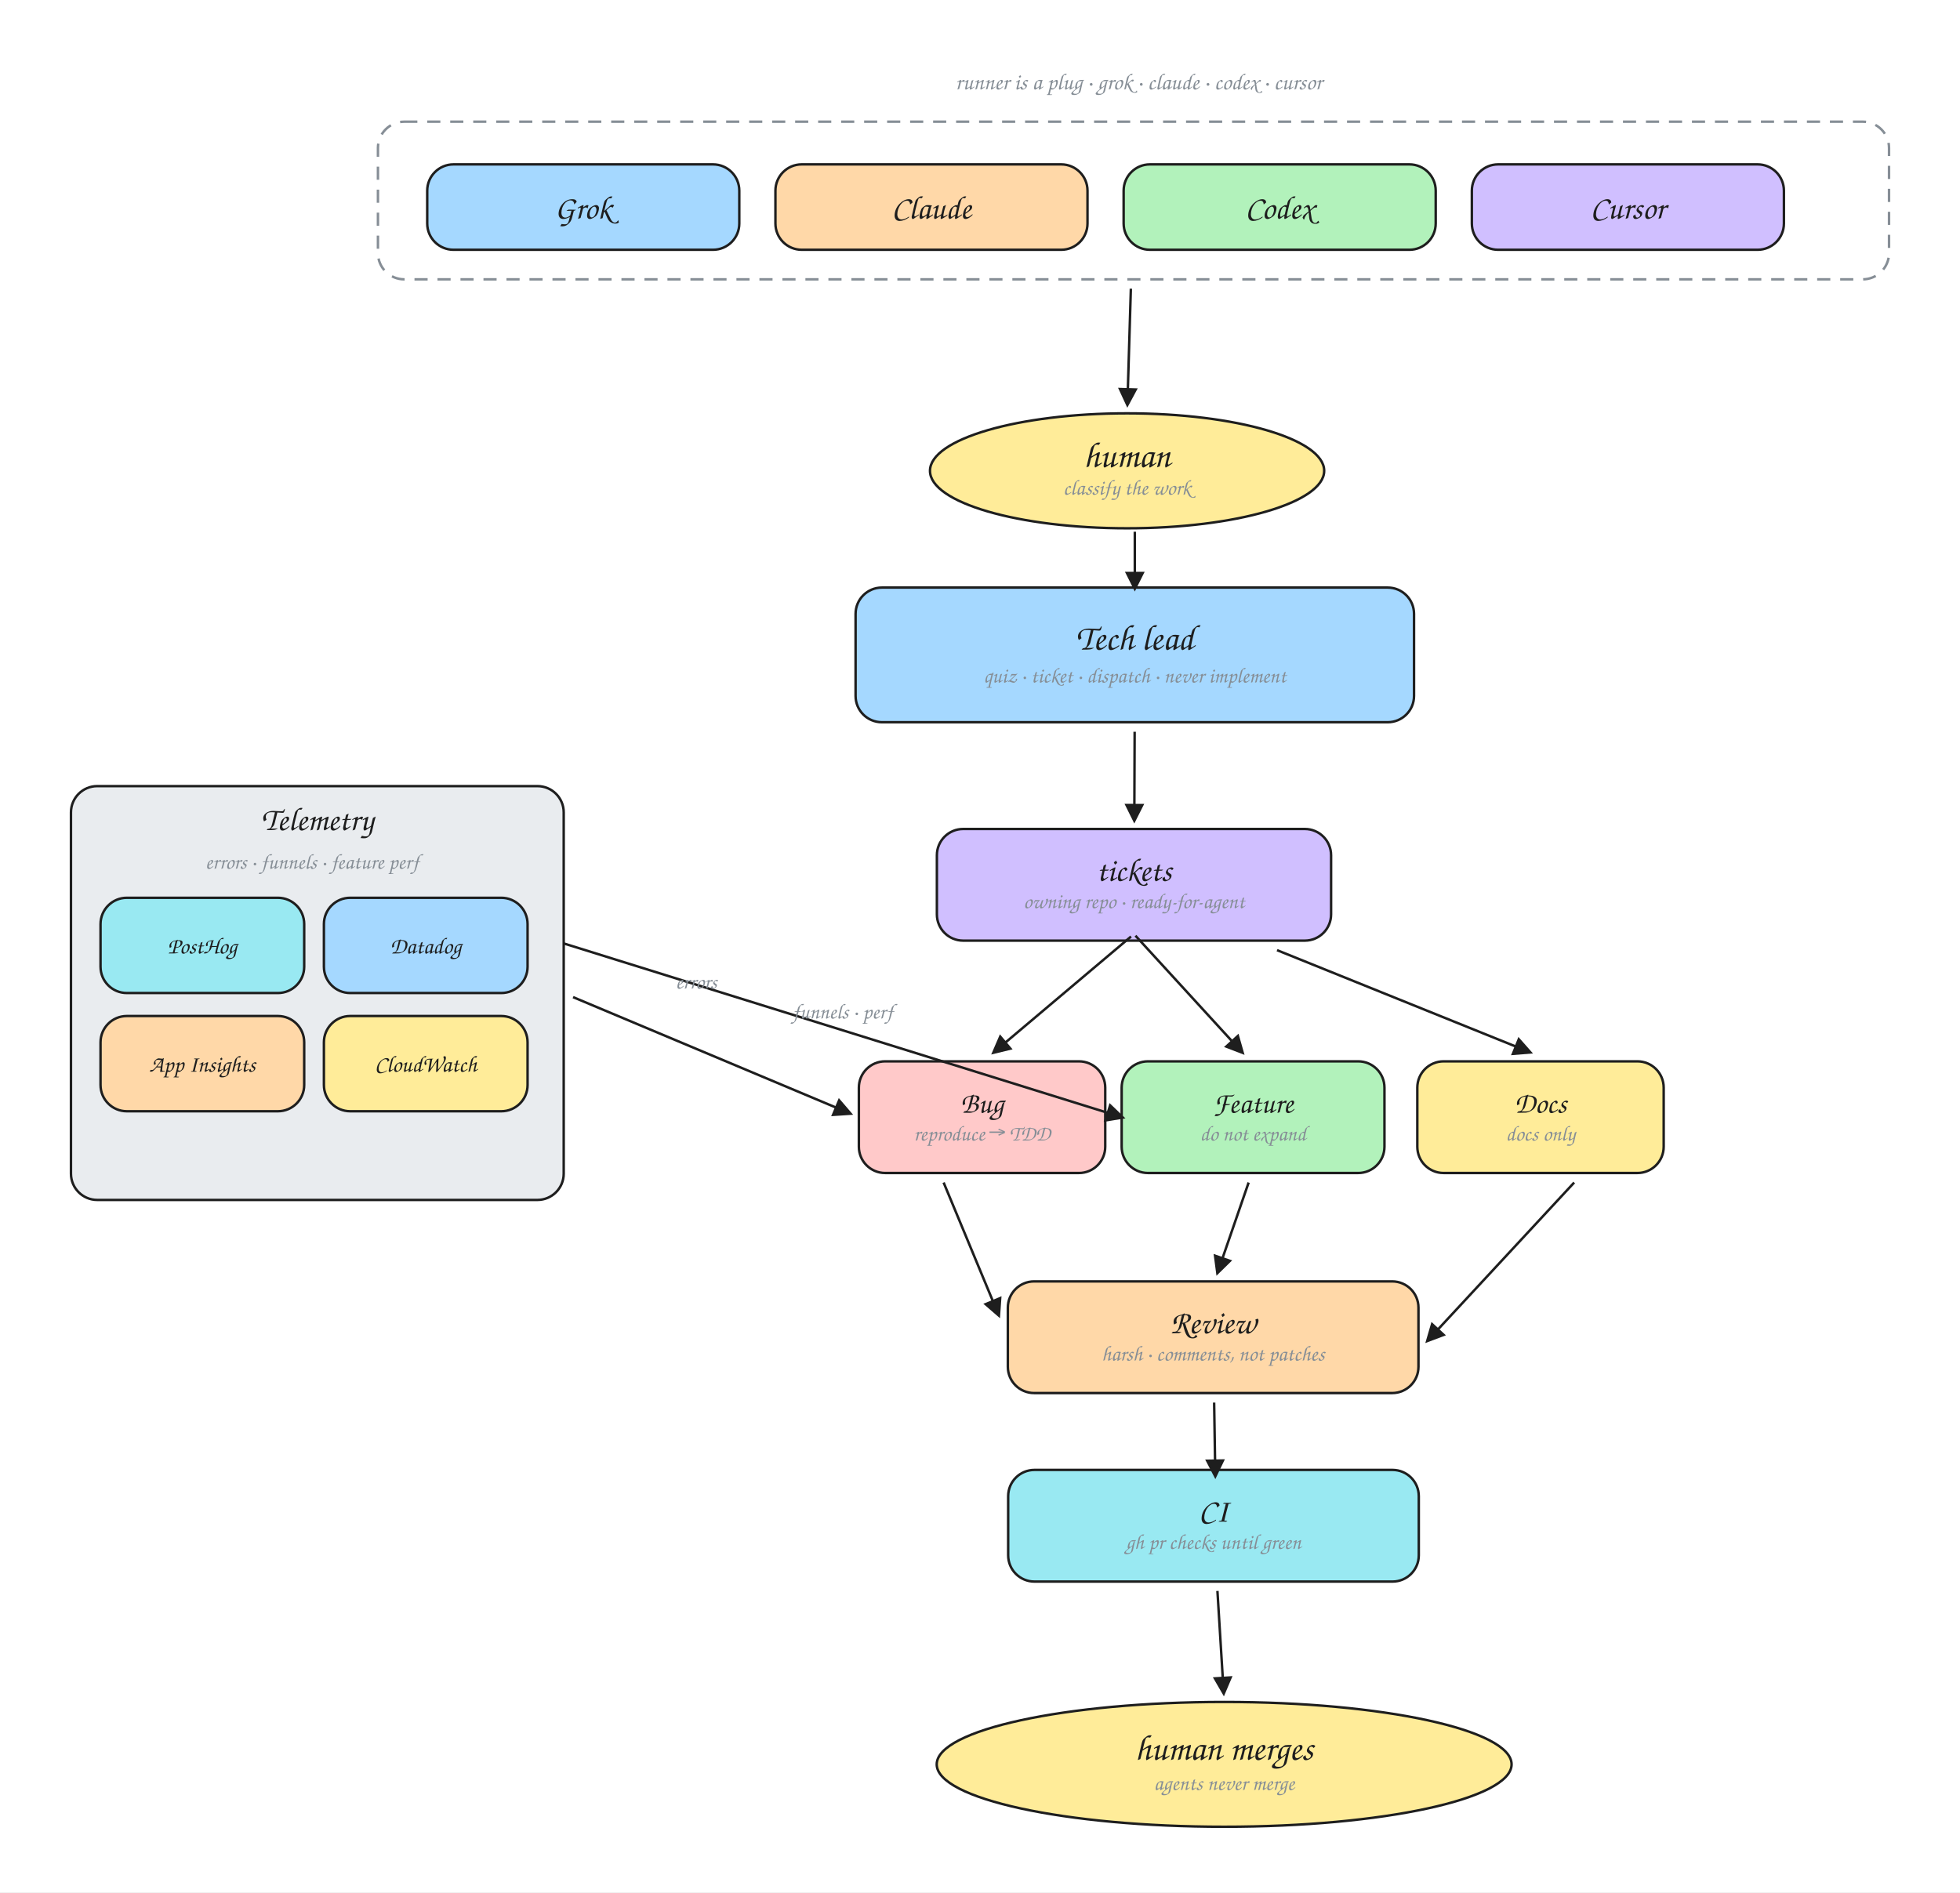
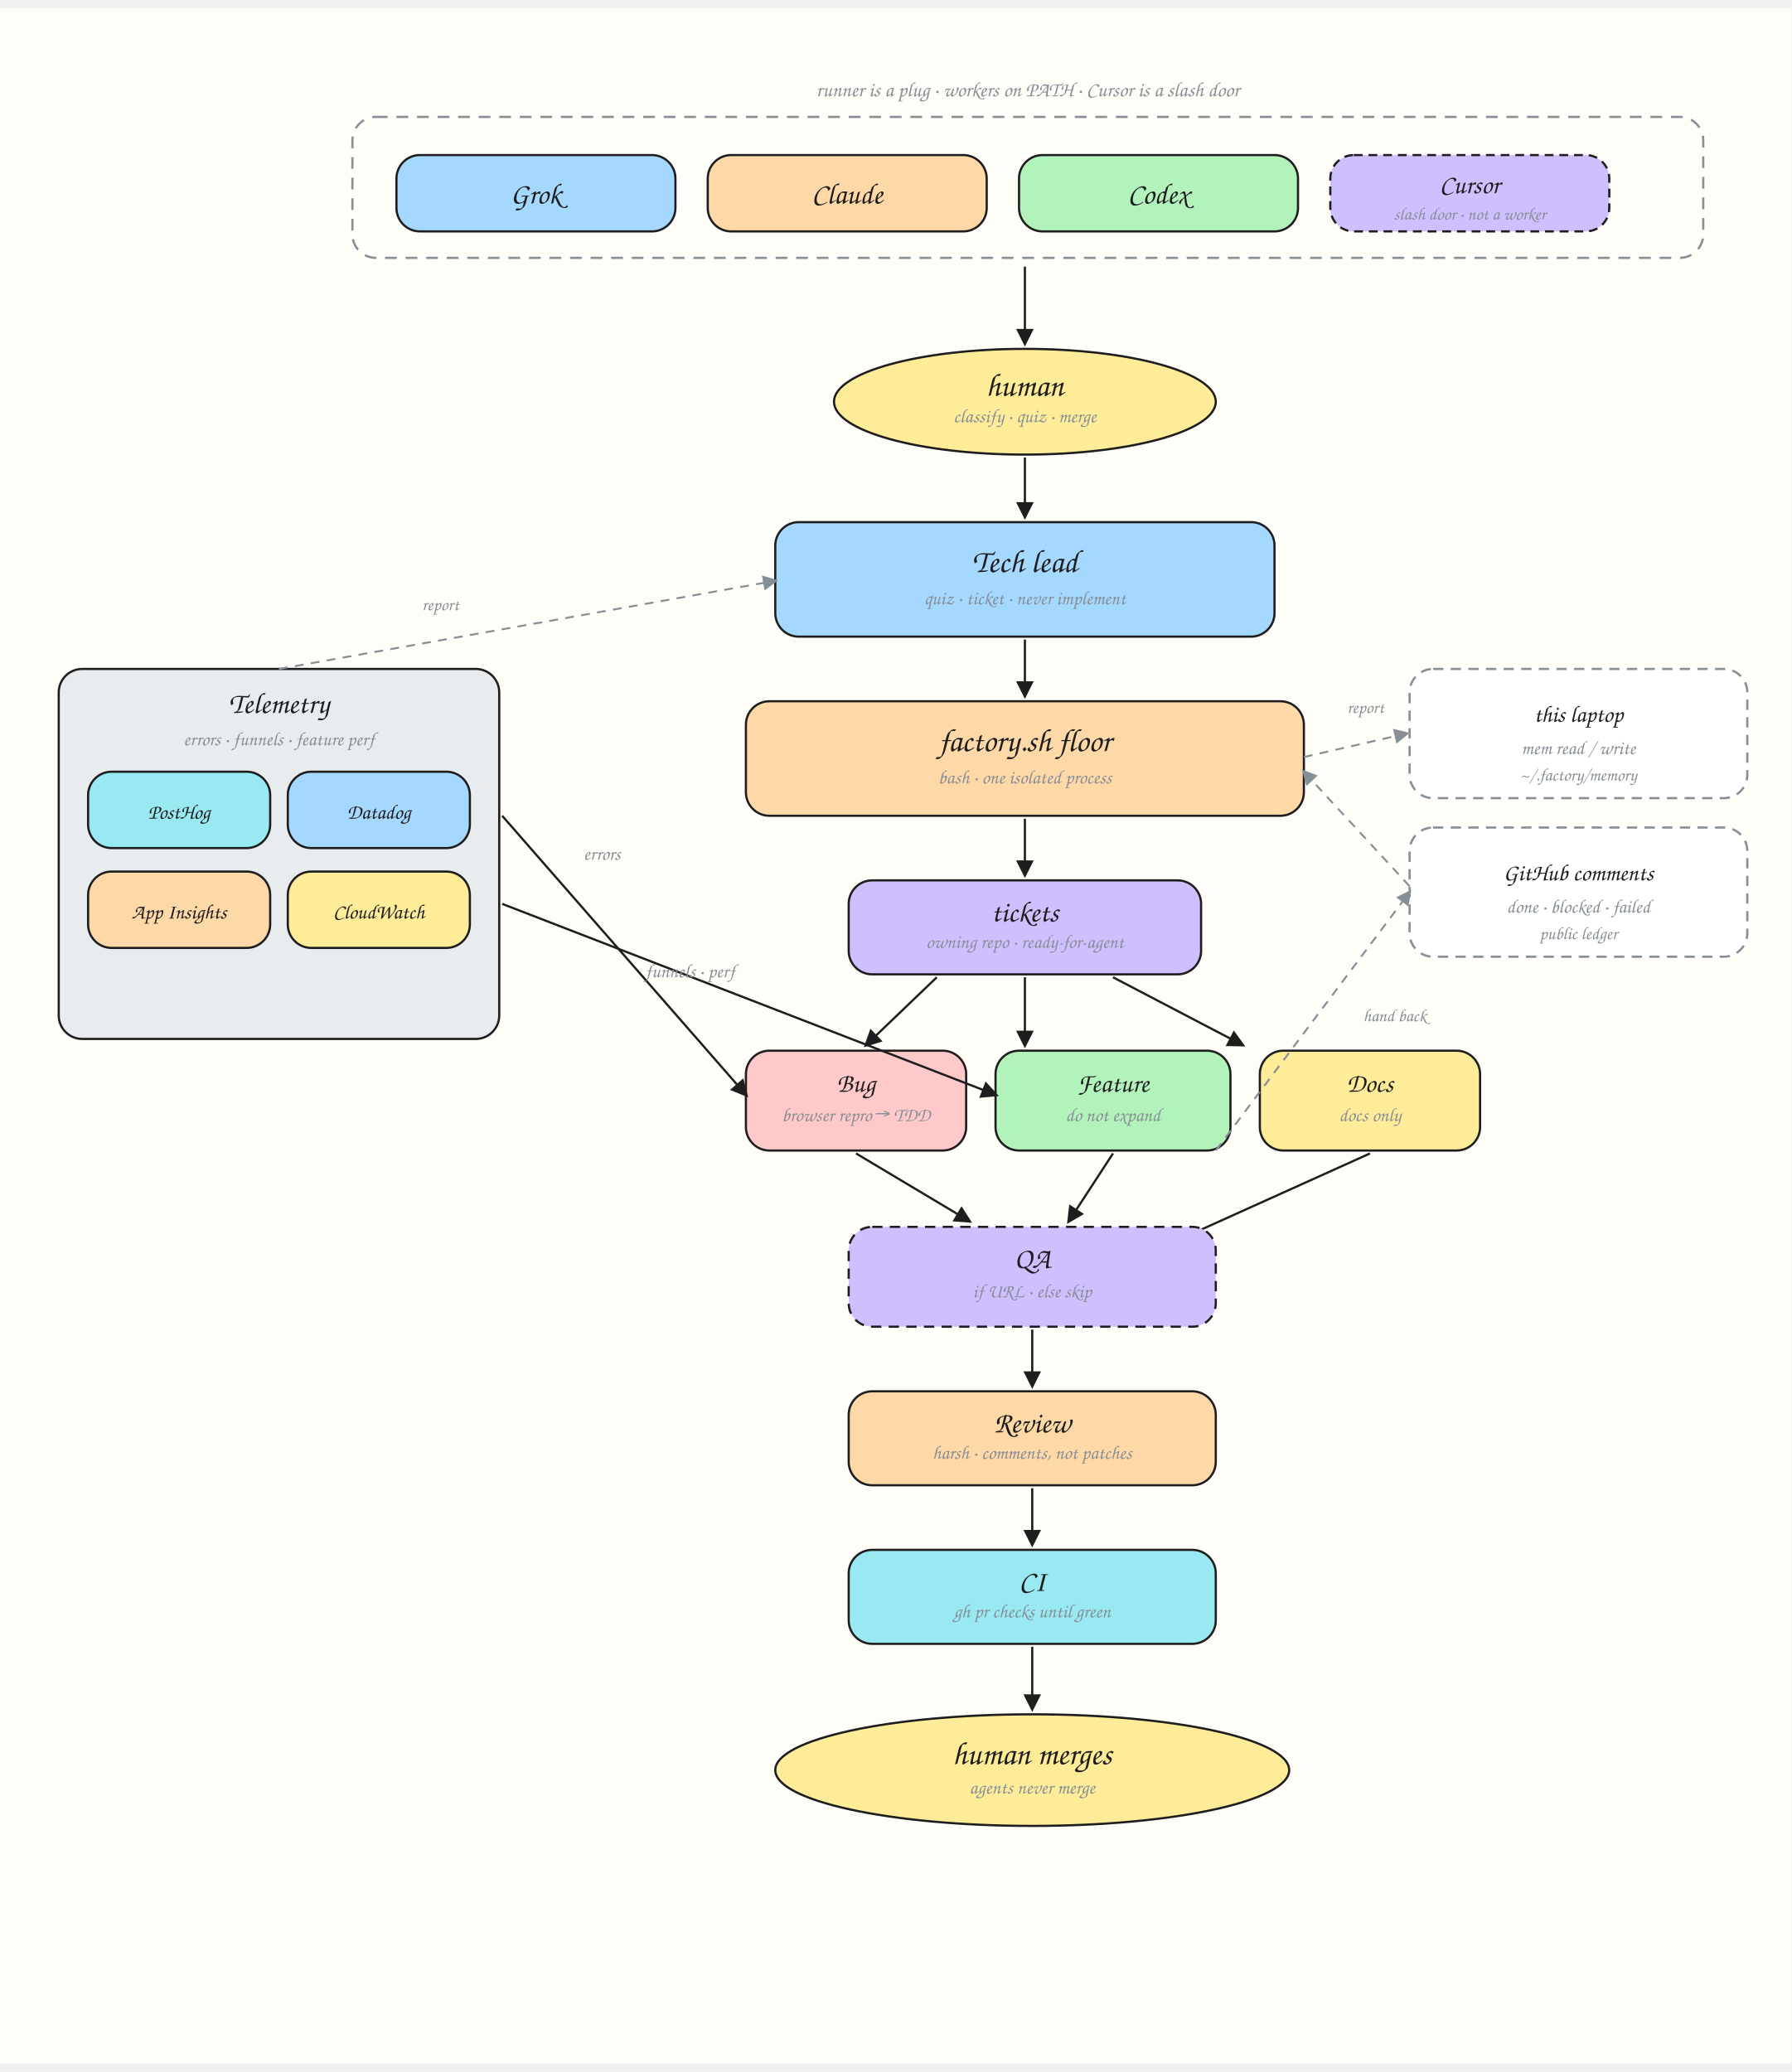
- <svg xmlns="http://www.w3.org/2000/svg" width="1193" height="1152" viewBox="-150.1 -50.3 1193.3 1152.3" role="img">
-   <rect x="-150.1" y="-50.3" width="1193.3" height="1152.3" fill="#ffffff" />
+ <svg xmlns="http://www.w3.org/2000/svg" width="1193" height="1380" viewBox="-160 -50 1220 1400" role="img">
+   <rect x="-160" y="-50" width="1220" height="1400" fill="#fffdf8" />
  <defs>
    <marker id="m" viewBox="0 0 10 10" refX="8" refY="5" markerWidth="8" markerHeight="8" orient="auto-start-reverse">
      <path d="M0 0 L10 5 L0 10 z" fill="#1e1e1e" />
    </marker>
+     <marker id="md" viewBox="0 0 10 10" refX="8" refY="5" markerWidth="8" markerHeight="8" orient="auto-start-reverse">
+       <path d="M0 0 L10 5 L0 10 z" fill="#868e96" />
+     </marker>
  </defs>
-   <style>text{font-family:Virgil,Segoe Print,Comic Sans MS,cursive,ui-sans-serif,system-ui,sans-serif;fill:#1e1e1e} .muted{fill:#868e96}</style>
-   <rect x="80.0" y="23.8" width="920.0" height="96.0" rx="16" fill="none" stroke="#868e96" stroke-width="1.5" stroke-dasharray="8 6" />
-   <rect x="110.0" y="49.8" width="190.0" height="52.0" rx="16" fill="#a5d8ff" stroke="#1e1e1e" stroke-width="1.5" />
-   <rect x="322.0" y="49.8" width="190.0" height="52.0" rx="16" fill="#ffd8a8" stroke="#1e1e1e" stroke-width="1.5" />
-   <rect x="534.0" y="49.8" width="190.0" height="52.0" rx="16" fill="#b2f2bb" stroke="#1e1e1e" stroke-width="1.5" />
-   <rect x="746.0" y="49.8" width="190.0" height="52.0" rx="16" fill="#d0bfff" stroke="#1e1e1e" stroke-width="1.5" />
-   <ellipse cx="536.1" cy="236.4" rx="120.0" ry="35.0" fill="#ffec99" stroke="#1e1e1e" stroke-width="1.5" />
-   <rect x="370.8" y="307.5" width="340.0" height="82.0" rx="16" fill="#a5d8ff" stroke="#1e1e1e" stroke-width="1.5" />
-   <rect x="-106.9" y="428.4" width="300.0" height="252.0" rx="16" fill="#e9ecef" stroke="#1e1e1e" stroke-width="1.5" />
-   <rect x="-88.9" y="496.4" width="124.0" height="58.0" rx="16" fill="#99e9f2" stroke="#1e1e1e" stroke-width="1.5" />
-   <rect x="47.1" y="496.4" width="124.0" height="58.0" rx="16" fill="#a5d8ff" stroke="#1e1e1e" stroke-width="1.5" />
-   <rect x="-88.9" y="568.4" width="124.0" height="58.0" rx="16" fill="#ffd8a8" stroke="#1e1e1e" stroke-width="1.5" />
-   <rect x="47.1" y="568.4" width="124.0" height="58.0" rx="16" fill="#ffec99" stroke="#1e1e1e" stroke-width="1.5" />
-   <rect x="420.3" y="454.5" width="240.0" height="68.0" rx="16" fill="#d0bfff" stroke="#1e1e1e" stroke-width="1.5" />
-   <rect x="372.8" y="596.0" width="150.0" height="68.0" rx="16" fill="#ffc9c9" stroke="#1e1e1e" stroke-width="1.5" />
-   <rect x="532.8" y="596.0" width="160.0" height="68.0" rx="16" fill="#b2f2bb" stroke="#1e1e1e" stroke-width="1.5" />
-   <rect x="712.8" y="596.0" width="150.0" height="68.0" rx="16" fill="#ffec99" stroke="#1e1e1e" stroke-width="1.5" />
-   <rect x="463.5" y="730.0" width="250.0" height="68.0" rx="16" fill="#ffd8a8" stroke="#1e1e1e" stroke-width="1.5" />
-   <rect x="463.7" y="844.8" width="250.0" height="68.0" rx="16" fill="#99e9f2" stroke="#1e1e1e" stroke-width="1.5" />
-   <ellipse cx="595.2" cy="1024.1" rx="175.0" ry="38.0" fill="#ffec99" stroke="#1e1e1e" stroke-width="1.5" />
-   <path d="M538.4 125.5 L536.3 195.6" fill="none" stroke="#1e1e1e" stroke-width="1.5" marker-end="url(#m)" />
-   <path d="M540.8 273.5 L540.8 307.5" fill="none" stroke="#1e1e1e" stroke-width="1.5" marker-end="url(#m)" />
-   <path d="M540.7 395.3 L540.5 448.8" fill="none" stroke="#1e1e1e" stroke-width="1.5" marker-end="url(#m)" />
-   <path d="M538.5 520.0 L455.2 590.3" fill="none" stroke="#1e1e1e" stroke-width="1.5" marker-end="url(#m)" />
-   <path d="M541.2 519.5 L606.0 590.3" fill="none" stroke="#1e1e1e" stroke-width="1.5" marker-end="url(#m)" />
-   <path d="M627.4 528.3 L781.0 590.3" fill="none" stroke="#1e1e1e" stroke-width="1.5" marker-end="url(#m)" />
-   <path d="M198.8 556.9 L367.1 627.6" fill="none" stroke="#1e1e1e" stroke-width="1.5" marker-end="url(#m)" />
-   <path d="M424.4 669.8 L457.8 750.2" fill="none" stroke="#1e1e1e" stroke-width="1.5" marker-end="url(#m)" />
-   <path d="M610.1 669.8 L591.3 724.3" fill="none" stroke="#1e1e1e" stroke-width="1.5" marker-end="url(#m)" />
-   <path d="M808.3 669.8 L719.3 765.8" fill="none" stroke="#1e1e1e" stroke-width="1.5" marker-end="url(#m)" />
-   <path d="M589.1 803.8 L589.8 848.0" fill="none" stroke="#1e1e1e" stroke-width="1.5" marker-end="url(#m)" />
-   <path d="M591.1 918.5 L594.9 980.3" fill="none" stroke="#1e1e1e" stroke-width="1.5" marker-end="url(#m)" />
-   <path d="M193.1 524.2 L532.8 630.0" fill="none" stroke="#1e1e1e" stroke-width="1.5" marker-end="url(#m)" />
-   <text class="muted" x="543.2" y="4.1" text-anchor="middle" font-size="14">runner is a plug  ·  grok · claude · codex · cursor</text>
-   <text x="205.0" y="82.8" text-anchor="middle" font-size="20" font-weight="600">Grok</text>
-   <text x="417.0" y="82.8" text-anchor="middle" font-size="20" font-weight="600">Claude</text>
-   <text x="629.0" y="82.8" text-anchor="middle" font-size="20" font-weight="600">Codex</text>
-   <text x="841.0" y="82.8" text-anchor="middle" font-size="20" font-weight="600">Cursor</text>
-   <text x="536.1" y="234.1" text-anchor="middle" font-size="22" font-weight="600">human</text>
-   <text class="muted" x="536.1" y="250.9" text-anchor="middle" font-size="13" font-weight="400">classify the work</text>
-   <text x="540.8" y="345.3" text-anchor="middle" font-size="22" font-weight="600">Tech lead</text>
-   <text class="muted" x="540.8" y="365.3" text-anchor="middle" font-size="13" font-weight="400">quiz · ticket · dispatch · never implement</text>
-   <text x="43.1" y="455.2" text-anchor="middle" font-size="20">Telemetry</text>
-   <text class="muted" x="39.9" y="478.7" text-anchor="middle" font-size="13">errors · funnels · feature perf</text>
-   <text x="-26.9" y="530.3" text-anchor="middle" font-size="14" font-weight="600">PostHog</text>
-   <text x="109.1" y="530.3" text-anchor="middle" font-size="14" font-weight="600">Datadog</text>
-   <text x="-26.9" y="602.3" text-anchor="middle" font-size="14" font-weight="600">App Insights</text>
-   <text x="109.1" y="602.3" text-anchor="middle" font-size="14" font-weight="600">CloudWatch</text>
-   <text x="540.3" y="486.1" text-anchor="middle" font-size="20" font-weight="600">tickets</text>
-   <text class="muted" x="540.3" y="502.7" text-anchor="middle" font-size="13" font-weight="400">owning repo  ·  ready-for-agent</text>
-   <text x="447.8" y="627.3" text-anchor="middle" font-size="18" font-weight="600">Bug</text>
-   <text class="muted" x="447.8" y="644.2" text-anchor="middle" font-size="13" font-weight="400">reproduce → TDD</text>
-   <text x="612.8" y="627.3" text-anchor="middle" font-size="18" font-weight="600">Feature</text>
-   <text class="muted" x="612.8" y="644.2" text-anchor="middle" font-size="13" font-weight="400">do not expand</text>
-   <text x="787.8" y="627.3" text-anchor="middle" font-size="18" font-weight="600">Docs</text>
-   <text class="muted" x="787.8" y="644.2" text-anchor="middle" font-size="13" font-weight="400">docs only</text>
-   <text x="588.5" y="761.6" text-anchor="middle" font-size="20" font-weight="600">Review</text>
-   <text class="muted" x="588.5" y="778.2" text-anchor="middle" font-size="13" font-weight="400">harsh  ·  comments, not patches</text>
-   <text x="588.7" y="876.3" text-anchor="middle" font-size="20" font-weight="600">CI</text>
-   <text class="muted" x="588.7" y="892.9" text-anchor="middle" font-size="13" font-weight="400">gh pr checks until green</text>
-   <text x="595.2" y="1021.3" text-anchor="middle" font-size="22" font-weight="600">human merges</text>
-   <text class="muted" x="595.2" y="1039.7" text-anchor="middle" font-size="13" font-weight="400">agents never merge</text>
-   <text class="muted" x="273.8" y="551.7" text-anchor="middle" font-size="13">errors</text>
-   <text class="muted" x="363.0" y="569.9" text-anchor="middle" font-size="13">funnels · perf</text>
+   <style>
+   text{font-family:Virgil,Segoe Print,Comic Sans MS,cursive,ui-sans-serif,system-ui,sans-serif;fill:#1e1e1e}
+   .muted{fill:#868e96}
+ </style>
+   <rect x="80" y="24" width="920" height="96" rx="16" fill="none" stroke="#868e96" stroke-width="1.5" stroke-dasharray="8 6" />
+   <text class="muted" x="540" y="10" text-anchor="middle" font-size="14">runner is a plug  ·  workers on PATH  ·  Cursor is a slash door</text>
+   <rect x="110" y="50" width="190" height="52" rx="16" fill="#a5d8ff" stroke="#1e1e1e" stroke-width="1.5" />
+   <text x="205" y="83" text-anchor="middle" font-size="20" font-weight="600">Grok</text>
+   <rect x="322" y="50" width="190" height="52" rx="16" fill="#ffd8a8" stroke="#1e1e1e" stroke-width="1.5" />
+   <text x="417" y="83" text-anchor="middle" font-size="20" font-weight="600">Claude</text>
+   <rect x="534" y="50" width="190" height="52" rx="16" fill="#b2f2bb" stroke="#1e1e1e" stroke-width="1.5" />
+   <text x="629" y="83" text-anchor="middle" font-size="20" font-weight="600">Codex</text>
+   <rect x="746" y="50" width="190" height="52" rx="16" fill="#d0bfff" stroke="#1e1e1e" stroke-width="1.5" stroke-dasharray="6 4" />
+   <text x="841" y="76" text-anchor="middle" font-size="18" font-weight="600">Cursor</text>
+   <text class="muted" x="841" y="94" text-anchor="middle" font-size="12">slash door · not a worker</text>
+   <path d="M538 126 L538 178" fill="none" stroke="#1e1e1e" stroke-width="1.5" marker-end="url(#m)" />
+   <ellipse cx="538" cy="218" rx="130" ry="36" fill="#ffec99" stroke="#1e1e1e" stroke-width="1.5" />
+   <text x="538" y="214" text-anchor="middle" font-size="22" font-weight="600">human</text>
+   <text class="muted" x="538" y="232" text-anchor="middle" font-size="13">classify · quiz · merge</text>
+   <path d="M538 256 L538 296" fill="none" stroke="#1e1e1e" stroke-width="1.5" marker-end="url(#m)" />
+   <rect x="368" y="300" width="340" height="78" rx="16" fill="#a5d8ff" stroke="#1e1e1e" stroke-width="1.5" />
+   <text x="538" y="334" text-anchor="middle" font-size="22" font-weight="600">Tech lead</text>
+   <text class="muted" x="538" y="356" text-anchor="middle" font-size="13">quiz · ticket · never implement</text>
+   <path d="M538 380 L538 418" fill="none" stroke="#1e1e1e" stroke-width="1.5" marker-end="url(#m)" />
+   <rect x="348" y="422" width="380" height="78" rx="16" fill="#ffd8a8" stroke="#1e1e1e" stroke-width="1.5" />
+   <text x="538" y="456" text-anchor="middle" font-size="22" font-weight="600">factory.sh floor</text>
+   <text class="muted" x="538" y="478" text-anchor="middle" font-size="13">bash · one isolated process</text>
+   <path d="M538 502 L538 540" fill="none" stroke="#1e1e1e" stroke-width="1.5" marker-end="url(#m)" />
+   <rect x="418" y="544" width="240" height="64" rx="16" fill="#d0bfff" stroke="#1e1e1e" stroke-width="1.5" />
+   <text x="538" y="572" text-anchor="middle" font-size="20" font-weight="600">tickets</text>
+   <text class="muted" x="538" y="590" text-anchor="middle" font-size="13">owning repo · ready-for-agent</text>
+   <path d="M478 610 L430 656" fill="none" stroke="#1e1e1e" stroke-width="1.5" marker-end="url(#m)" />
+   <path d="M538 610 L538 656" fill="none" stroke="#1e1e1e" stroke-width="1.5" marker-end="url(#m)" />
+   <path d="M598 610 L686 656" fill="none" stroke="#1e1e1e" stroke-width="1.5" marker-end="url(#m)" />
+   <rect x="348" y="660" width="150" height="68" rx="16" fill="#ffc9c9" stroke="#1e1e1e" stroke-width="1.5" />
+   <text x="423" y="688" text-anchor="middle" font-size="18" font-weight="600">Bug</text>
+   <text class="muted" x="423" y="708" text-anchor="middle" font-size="13">browser repro → TDD</text>
+   <rect x="518" y="660" width="160" height="68" rx="16" fill="#b2f2bb" stroke="#1e1e1e" stroke-width="1.5" />
+   <text x="598" y="688" text-anchor="middle" font-size="18" font-weight="600">Feature</text>
+   <text class="muted" x="598" y="708" text-anchor="middle" font-size="13">do not expand</text>
+   <rect x="698" y="660" width="150" height="68" rx="16" fill="#ffec99" stroke="#1e1e1e" stroke-width="1.5" />
+   <text x="773" y="688" text-anchor="middle" font-size="18" font-weight="600">Docs</text>
+   <text class="muted" x="773" y="708" text-anchor="middle" font-size="13">docs only</text>
+   <path d="M423 730 L500 776" fill="none" stroke="#1e1e1e" stroke-width="1.5" marker-end="url(#m)" />
+   <path d="M598 730 L568 776" fill="none" stroke="#1e1e1e" stroke-width="1.5" marker-end="url(#m)" />
+   <path d="M773 730 L640 790" fill="none" stroke="#1e1e1e" stroke-width="1.5" marker-end="url(#m)" />
+   <rect x="418" y="780" width="250" height="68" rx="16" fill="#d0bfff" stroke="#1e1e1e" stroke-width="1.5" stroke-dasharray="7 5" />
+   <text x="543" y="808" text-anchor="middle" font-size="20" font-weight="600">QA</text>
+   <text class="muted" x="543" y="828" text-anchor="middle" font-size="13">if URL · else skip</text>
+   <path d="M543 850 L543 888" fill="none" stroke="#1e1e1e" stroke-width="1.5" marker-end="url(#m)" />
+   <rect x="418" y="892" width="250" height="64" rx="16" fill="#ffd8a8" stroke="#1e1e1e" stroke-width="1.5" />
+   <text x="543" y="920" text-anchor="middle" font-size="20" font-weight="600">Review</text>
+   <text class="muted" x="543" y="938" text-anchor="middle" font-size="13">harsh · comments, not patches</text>
+   <path d="M543 958 L543 996" fill="none" stroke="#1e1e1e" stroke-width="1.5" marker-end="url(#m)" />
+   <rect x="418" y="1000" width="250" height="64" rx="16" fill="#99e9f2" stroke="#1e1e1e" stroke-width="1.5" />
+   <text x="543" y="1028" text-anchor="middle" font-size="20" font-weight="600">CI</text>
+   <text class="muted" x="543" y="1046" text-anchor="middle" font-size="13">gh pr checks until green</text>
+   <path d="M543 1066 L543 1108" fill="none" stroke="#1e1e1e" stroke-width="1.5" marker-end="url(#m)" />
+   <ellipse cx="543" cy="1150" rx="175" ry="38" fill="#ffec99" stroke="#1e1e1e" stroke-width="1.5" />
+   <text x="543" y="1146" text-anchor="middle" font-size="22" font-weight="600">human merges</text>
+   <text class="muted" x="543" y="1166" text-anchor="middle" font-size="13">agents never merge</text>
+   <rect x="-120" y="400" width="300" height="252" rx="16" fill="#e9ecef" stroke="#1e1e1e" stroke-width="1.5" />
+   <text x="30" y="430" text-anchor="middle" font-size="20">Telemetry</text>
+   <text class="muted" x="30" y="452" text-anchor="middle" font-size="13">errors · funnels · feature perf</text>
+   <rect x="-100" y="470" width="124" height="52" rx="16" fill="#99e9f2" stroke="#1e1e1e" stroke-width="1.5" />
+   <text x="-38" y="502" text-anchor="middle" font-size="14" font-weight="600">PostHog</text>
+   <rect x="36" y="470" width="124" height="52" rx="16" fill="#a5d8ff" stroke="#1e1e1e" stroke-width="1.5" />
+   <text x="98" y="502" text-anchor="middle" font-size="14" font-weight="600">Datadog</text>
+   <rect x="-100" y="538" width="124" height="52" rx="16" fill="#ffd8a8" stroke="#1e1e1e" stroke-width="1.5" />
+   <text x="-38" y="570" text-anchor="middle" font-size="14" font-weight="600">App Insights</text>
+   <rect x="36" y="538" width="124" height="52" rx="16" fill="#ffec99" stroke="#1e1e1e" stroke-width="1.5" />
+   <text x="98" y="570" text-anchor="middle" font-size="14" font-weight="600">CloudWatch</text>
+   <path d="M182 500 L348 690" fill="none" stroke="#1e1e1e" stroke-width="1.5" marker-end="url(#m)" />
+   <path d="M182 560 L518 690" fill="none" stroke="#1e1e1e" stroke-width="1.5" marker-end="url(#m)" />
+   <text class="muted" x="250" y="530" text-anchor="middle" font-size="13">errors</text>
+   <text class="muted" x="310" y="610" text-anchor="middle" font-size="13">funnels · perf</text>
+   <path d="M30 400 L368 340" fill="none" stroke="#868e96" stroke-width="1.3" stroke-dasharray="6 5" marker-end="url(#md)" />
+   <text class="muted" x="140" y="360" text-anchor="middle" font-size="12">report</text>
+   <rect x="800" y="400" width="230" height="88" rx="16" fill="#fff" stroke="#868e96" stroke-width="1.5" stroke-dasharray="7 5" />
+   <text x="915" y="436" text-anchor="middle" font-size="16" font-weight="600">this laptop</text>
+   <text class="muted" x="915" y="458" text-anchor="middle" font-size="13">mem read / write</text>
+   <text class="muted" x="915" y="476" text-anchor="middle" font-size="12">~/.factory/memory</text>
+   <rect x="800" y="508" width="230" height="88" rx="16" fill="#fff" stroke="#868e96" stroke-width="1.5" stroke-dasharray="7 5" />
+   <text x="915" y="544" text-anchor="middle" font-size="16" font-weight="600">GitHub comments</text>
+   <text class="muted" x="915" y="566" text-anchor="middle" font-size="13">done · blocked · failed</text>
+   <text class="muted" x="915" y="584" text-anchor="middle" font-size="12">public ledger</text>
+   <path d="M728 460 L798 444" fill="none" stroke="#868e96" stroke-width="1.3" stroke-dasharray="6 5" marker-end="url(#md)" />
+   <text class="muted" x="770" y="430" text-anchor="middle" font-size="12">report</text>
+   <path d="M668 728 L800 552" fill="none" stroke="#868e96" stroke-width="1.3" stroke-dasharray="6 5" marker-end="url(#md)" />
+   <path d="M800 548 L728 470" fill="none" stroke="#868e96" stroke-width="1.3" stroke-dasharray="6 5" marker-end="url(#md)" />
+   <text class="muted" x="790" y="640" text-anchor="middle" font-size="12">hand back</text>
</svg>
